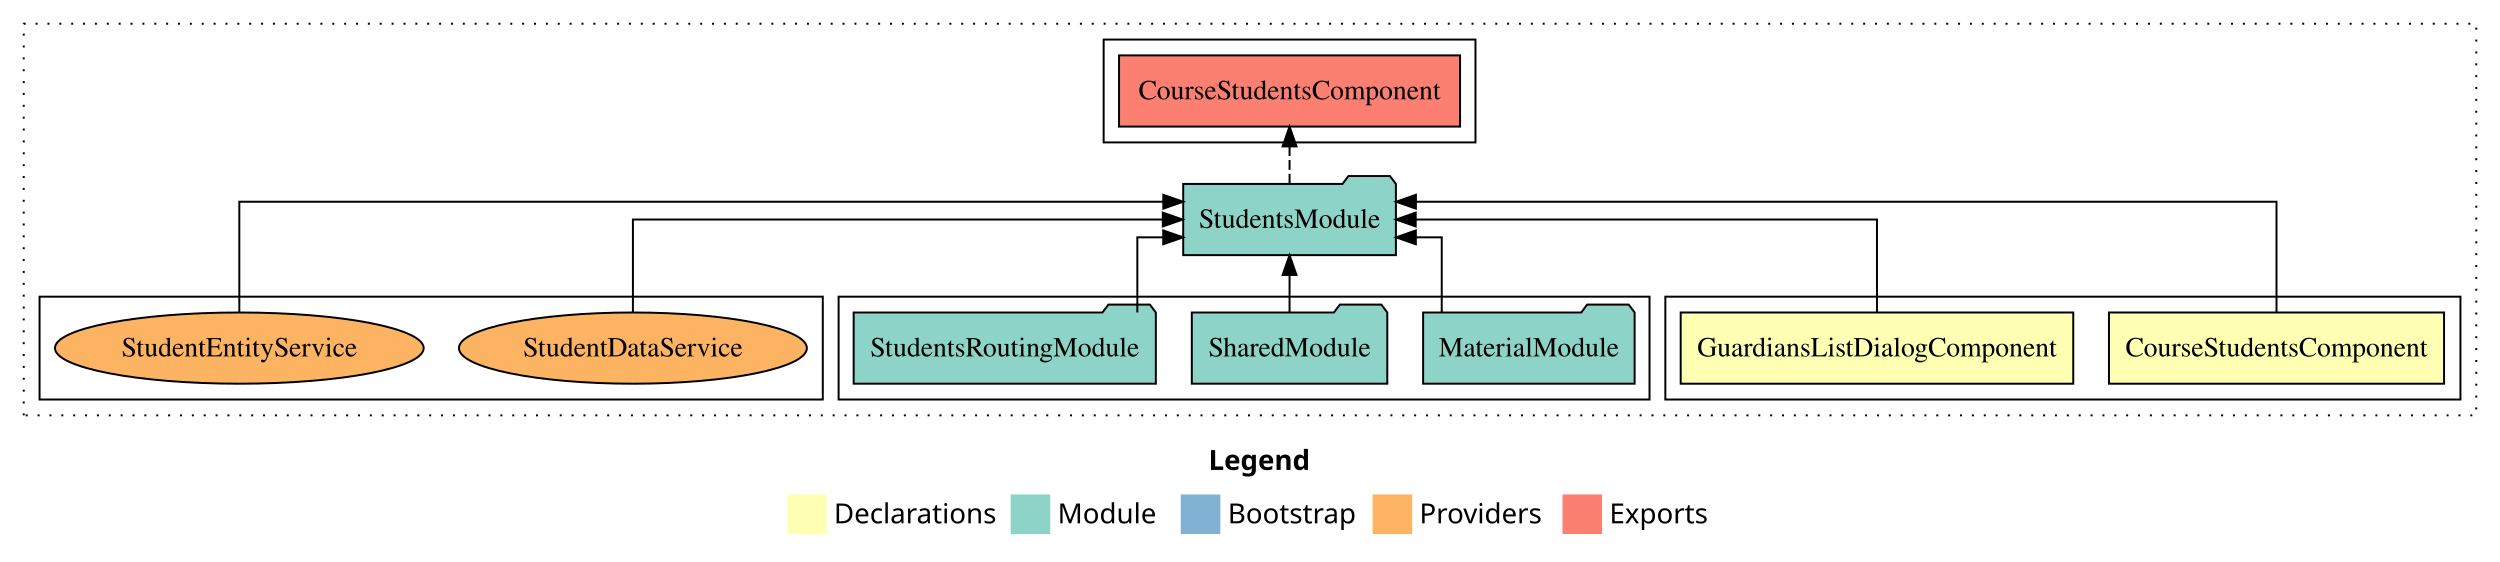
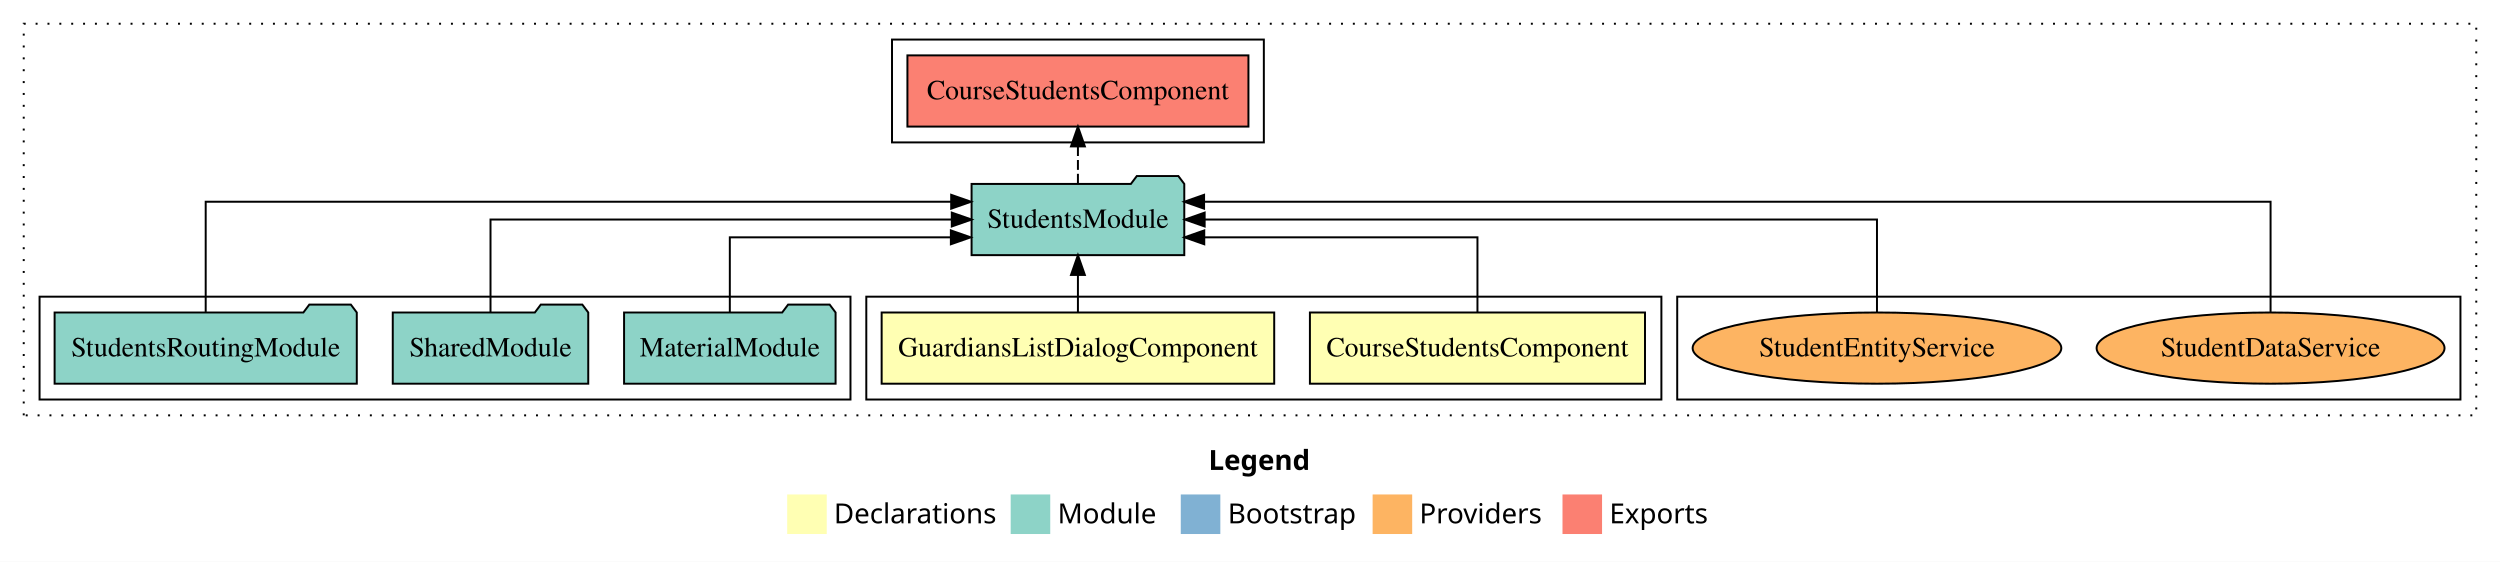
<svg xmlns="http://www.w3.org/2000/svg" width="1264pt" height="284pt" viewBox="0.00 0.00 1264.00 284.00">
  <g id="graph0" class="graph" transform="scale(1 1) rotate(0) translate(4 280)">
    <polygon fill="white" stroke="transparent" points="-4,4 -4,-280 1260,-280 1260,4 -4,4" />
    <text text-anchor="start" x="607.01" y="-42.4" font-family="sans-serif" font-weight="bold" font-size="14.00">Legend</text>
    <polygon fill="#ffffb3" stroke="transparent" points="394,-10 394,-30 414,-30 414,-10 394,-10" />
    <text text-anchor="start" x="417.63" y="-15.4" font-family="sans-serif" font-size="14.00">  Declarations</text>
    <polygon fill="#8dd3c7" stroke="transparent" points="507,-10 507,-30 527,-30 527,-10 507,-10" />
    <text text-anchor="start" x="530.73" y="-15.4" font-family="sans-serif" font-size="14.00">  Module</text>
    <polygon fill="#80b1d3" stroke="transparent" points="593,-10 593,-30 613,-30 613,-10 593,-10" />
    <text text-anchor="start" x="616.78" y="-15.4" font-family="sans-serif" font-size="14.00">  Bootstrap</text>
    <polygon fill="#fdb462" stroke="transparent" points="690,-10 690,-30 710,-30 710,-10 690,-10" />
    <text text-anchor="start" x="713.67" y="-15.4" font-family="sans-serif" font-size="14.00">  Providers</text>
    <polygon fill="#fb8072" stroke="transparent" points="786,-10 786,-30 806,-30 806,-10 786,-10" />
    <text text-anchor="start" x="809.73" y="-15.4" font-family="sans-serif" font-size="14.00">  Exports</text>
    <g id="clust1" class="cluster">
      <polygon fill="none" stroke="black" stroke-dasharray="1,5" points="8,-70 8,-268 1248,-268 1248,-70 8,-70" />
    </g>
    <g id="clust6" class="cluster">
-       <polygon fill="none" stroke="black" points="554,-208 554,-260 742,-260 742,-208 554,-208" />
+       <polygon fill="none" stroke="black" points="447,-208 447,-260 635,-260 635,-208 447,-208" />
+     </g>
+     <g id="clust8" class="cluster">
+       <polygon fill="none" stroke="black" points="844,-78 844,-130 1240,-130 1240,-78 844,-78" />
    </g>
    <g id="clust2" class="cluster">
-       <polygon fill="none" stroke="black" points="838,-78 838,-130 1240,-130 1240,-78 838,-78" />
+       <polygon fill="none" stroke="black" points="434,-78 434,-130 836,-130 836,-78 434,-78" />
    </g>
    <g id="clust5" class="cluster">
-       <polygon fill="none" stroke="black" points="420,-78 420,-130 830,-130 830,-78 420,-78" />
-     </g>
-     <g id="clust8" class="cluster">
-       <polygon fill="none" stroke="black" points="16,-78 16,-130 412,-130 412,-78 16,-78" />
+       <polygon fill="none" stroke="black" points="16,-78 16,-130 426,-130 426,-78 16,-78" />
    </g>
    <g id="node1" class="node">
-       <polygon fill="#ffffb3" stroke="black" points="1231.71,-122 1062.29,-122 1062.29,-86 1231.71,-86 1231.71,-122" />
-       <text text-anchor="middle" x="1147" y="-99.8" font-family="Times,serif" font-size="14.00">CourseStudentsComponent</text>
+       <polygon fill="#ffffb3" stroke="black" points="827.71,-122 658.29,-122 658.29,-86 827.71,-86 827.71,-122" />
+       <text text-anchor="middle" x="743" y="-99.8" font-family="Times,serif" font-size="14.00">CourseStudentsComponent</text>
    </g>
    <g id="node3" class="node">
-       <polygon fill="#8dd3c7" stroke="black" points="701.77,-187 698.77,-191 677.77,-191 674.77,-187 594.23,-187 594.23,-151 701.77,-151 701.77,-187" />
-       <text text-anchor="middle" x="648" y="-164.8" font-family="Times,serif" font-size="14.00">StudentsModule</text>
+       <polygon fill="#8dd3c7" stroke="black" points="594.77,-187 591.77,-191 570.77,-191 567.77,-187 487.23,-187 487.23,-151 594.77,-151 594.77,-187" />
+       <text text-anchor="middle" x="541" y="-164.8" font-family="Times,serif" font-size="14.00">StudentsModule</text>
    </g>
    <g id="edge1" class="edge">
-       <path fill="none" stroke="black" d="M1147,-122.29C1147,-144.21 1147,-178 1147,-178 1147,-178 711.88,-178 711.88,-178" />
-       <polygon fill="black" stroke="black" points="711.88,-174.5 701.88,-178 711.88,-181.5 711.88,-174.5" />
+       <path fill="none" stroke="black" d="M743,-122.03C743,-138.4 743,-160 743,-160 743,-160 604.87,-160 604.87,-160" />
+       <polygon fill="black" stroke="black" points="604.87,-156.5 594.87,-160 604.87,-163.5 604.87,-156.5" />
    </g>
    <g id="node2" class="node">
-       <polygon fill="#ffffb3" stroke="black" points="1044.24,-122 845.76,-122 845.76,-86 1044.24,-86 1044.24,-122" />
-       <text text-anchor="middle" x="945" y="-99.8" font-family="Times,serif" font-size="14.00">GuardiansListDialogComponent</text>
+       <polygon fill="#ffffb3" stroke="black" points="640.24,-122 441.76,-122 441.76,-86 640.24,-86 640.24,-122" />
+       <text text-anchor="middle" x="541" y="-99.8" font-family="Times,serif" font-size="14.00">GuardiansListDialogComponent</text>
    </g>
    <g id="edge2" class="edge">
-       <path fill="none" stroke="black" d="M945,-122.11C945,-141.34 945,-169 945,-169 945,-169 711.78,-169 711.78,-169" />
-       <polygon fill="black" stroke="black" points="711.78,-165.5 701.78,-169 711.78,-172.5 711.78,-165.5" />
+       <path fill="none" stroke="black" d="M541,-122.11C541,-122.11 541,-140.99 541,-140.99" />
+       <polygon fill="black" stroke="black" points="537.5,-140.99 541,-150.99 544.5,-140.99 537.5,-140.99" />
    </g>
    <g id="node7" class="node">
-       <polygon fill="#fb8072" stroke="black" points="734.21,-252 561.79,-252 561.79,-216 734.21,-216 734.21,-252" />
-       <text text-anchor="middle" x="648" y="-229.8" font-family="Times,serif" font-size="14.00">CourseStudentsComponent </text>
+       <polygon fill="#fb8072" stroke="black" points="627.21,-252 454.79,-252 454.79,-216 627.21,-216 627.21,-252" />
+       <text text-anchor="middle" x="541" y="-229.8" font-family="Times,serif" font-size="14.00">CourseStudentsComponent </text>
    </g>
    <g id="edge6" class="edge">
-       <path fill="none" stroke="black" stroke-dasharray="5,2" d="M648,-187.11C648,-187.11 648,-205.99 648,-205.99" />
-       <polygon fill="black" stroke="black" points="644.5,-205.99 648,-215.99 651.5,-205.99 644.5,-205.99" />
+       <path fill="none" stroke="black" stroke-dasharray="5,2" d="M541,-187.11C541,-187.11 541,-205.99 541,-205.99" />
+       <polygon fill="black" stroke="black" points="537.5,-205.99 541,-215.99 544.5,-205.99 537.5,-205.99" />
    </g>
    <g id="node4" class="node">
-       <polygon fill="#8dd3c7" stroke="black" points="822.47,-122 819.47,-126 798.47,-126 795.47,-122 715.53,-122 715.53,-86 822.47,-86 822.47,-122" />
-       <text text-anchor="middle" x="769" y="-99.8" font-family="Times,serif" font-size="14.00">MaterialModule</text>
+       <polygon fill="#8dd3c7" stroke="black" points="418.47,-122 415.47,-126 394.47,-126 391.47,-122 311.53,-122 311.53,-86 418.47,-86 418.47,-122" />
+       <text text-anchor="middle" x="365" y="-99.8" font-family="Times,serif" font-size="14.00">MaterialModule</text>
    </g>
    <g id="edge3" class="edge">
-       <path fill="none" stroke="black" d="M724.94,-122.03C724.94,-138.4 724.94,-160 724.94,-160 724.94,-160 711.85,-160 711.85,-160" />
-       <polygon fill="black" stroke="black" points="711.85,-156.5 701.85,-160 711.85,-163.5 711.85,-156.5" />
+       <path fill="none" stroke="black" d="M365,-122.03C365,-138.4 365,-160 365,-160 365,-160 476.76,-160 476.76,-160" />
+       <polygon fill="black" stroke="black" points="476.76,-163.5 486.76,-160 476.76,-156.5 476.76,-163.5" />
    </g>
    <g id="node5" class="node">
-       <polygon fill="#8dd3c7" stroke="black" points="697.42,-122 694.42,-126 673.42,-126 670.42,-122 598.58,-122 598.58,-86 697.42,-86 697.42,-122" />
-       <text text-anchor="middle" x="648" y="-99.8" font-family="Times,serif" font-size="14.00">SharedModule</text>
+       <polygon fill="#8dd3c7" stroke="black" points="293.42,-122 290.42,-126 269.42,-126 266.42,-122 194.58,-122 194.58,-86 293.42,-86 293.42,-122" />
+       <text text-anchor="middle" x="244" y="-99.8" font-family="Times,serif" font-size="14.00">SharedModule</text>
    </g>
    <g id="edge4" class="edge">
-       <path fill="none" stroke="black" d="M648,-122.11C648,-122.11 648,-140.99 648,-140.99" />
-       <polygon fill="black" stroke="black" points="644.5,-140.99 648,-150.99 651.5,-140.99 644.5,-140.99" />
+       <path fill="none" stroke="black" d="M244,-122.11C244,-141.34 244,-169 244,-169 244,-169 477.22,-169 477.22,-169" />
+       <polygon fill="black" stroke="black" points="477.22,-172.5 487.22,-169 477.22,-165.5 477.22,-172.5" />
    </g>
    <g id="node6" class="node">
-       <polygon fill="#8dd3c7" stroke="black" points="580.39,-122 577.39,-126 556.39,-126 553.39,-122 427.61,-122 427.61,-86 580.39,-86 580.39,-122" />
-       <text text-anchor="middle" x="504" y="-99.8" font-family="Times,serif" font-size="14.00">StudentsRoutingModule</text>
+       <polygon fill="#8dd3c7" stroke="black" points="176.39,-122 173.39,-126 152.39,-126 149.39,-122 23.61,-122 23.61,-86 176.39,-86 176.39,-122" />
+       <text text-anchor="middle" x="100" y="-99.8" font-family="Times,serif" font-size="14.00">StudentsRoutingModule</text>
    </g>
    <g id="edge5" class="edge">
-       <path fill="none" stroke="black" d="M571.04,-122.03C571.04,-138.4 571.04,-160 571.04,-160 571.04,-160 584.13,-160 584.13,-160" />
-       <polygon fill="black" stroke="black" points="584.13,-163.5 594.13,-160 584.13,-156.5 584.13,-163.5" />
+       <path fill="none" stroke="black" d="M100,-122.29C100,-144.21 100,-178 100,-178 100,-178 476.92,-178 476.92,-178" />
+       <polygon fill="black" stroke="black" points="476.92,-181.5 486.92,-178 476.92,-174.5 476.92,-181.5" />
    </g>
    <g id="node8" class="node">
-       <ellipse fill="#fdb462" stroke="black" cx="316" cy="-104" rx="87.96" ry="18" />
-       <text text-anchor="middle" x="316" y="-99.8" font-family="Times,serif" font-size="14.00">StudentDataService</text>
+       <ellipse fill="#fdb462" stroke="black" cx="1144" cy="-104" rx="87.96" ry="18" />
+       <text text-anchor="middle" x="1144" y="-99.8" font-family="Times,serif" font-size="14.00">StudentDataService</text>
    </g>
    <g id="edge7" class="edge">
-       <path fill="none" stroke="black" d="M316,-122.11C316,-141.34 316,-169 316,-169 316,-169 583.92,-169 583.92,-169" />
-       <polygon fill="black" stroke="black" points="583.92,-172.5 593.92,-169 583.92,-165.5 583.92,-172.5" />
+       <path fill="none" stroke="black" d="M1144,-122.29C1144,-144.21 1144,-178 1144,-178 1144,-178 604.78,-178 604.78,-178" />
+       <polygon fill="black" stroke="black" points="604.78,-174.5 594.78,-178 604.78,-181.5 604.78,-174.5" />
    </g>
    <g id="node9" class="node">
-       <ellipse fill="#fdb462" stroke="black" cx="117" cy="-104" rx="93.21" ry="18" />
-       <text text-anchor="middle" x="117" y="-99.8" font-family="Times,serif" font-size="14.00">StudentEntityService</text>
+       <ellipse fill="#fdb462" stroke="black" cx="945" cy="-104" rx="93.21" ry="18" />
+       <text text-anchor="middle" x="945" y="-99.8" font-family="Times,serif" font-size="14.00">StudentEntityService</text>
    </g>
    <g id="edge8" class="edge">
-       <path fill="none" stroke="black" d="M117,-122.29C117,-144.21 117,-178 117,-178 117,-178 584.16,-178 584.16,-178" />
-       <polygon fill="black" stroke="black" points="584.16,-181.5 594.16,-178 584.16,-174.5 584.16,-181.5" />
+       <path fill="none" stroke="black" d="M945,-122.11C945,-141.34 945,-169 945,-169 945,-169 605.07,-169 605.07,-169" />
+       <polygon fill="black" stroke="black" points="605.07,-165.5 595.07,-169 605.07,-172.5 605.07,-165.5" />
    </g>
  </g>
</svg>
